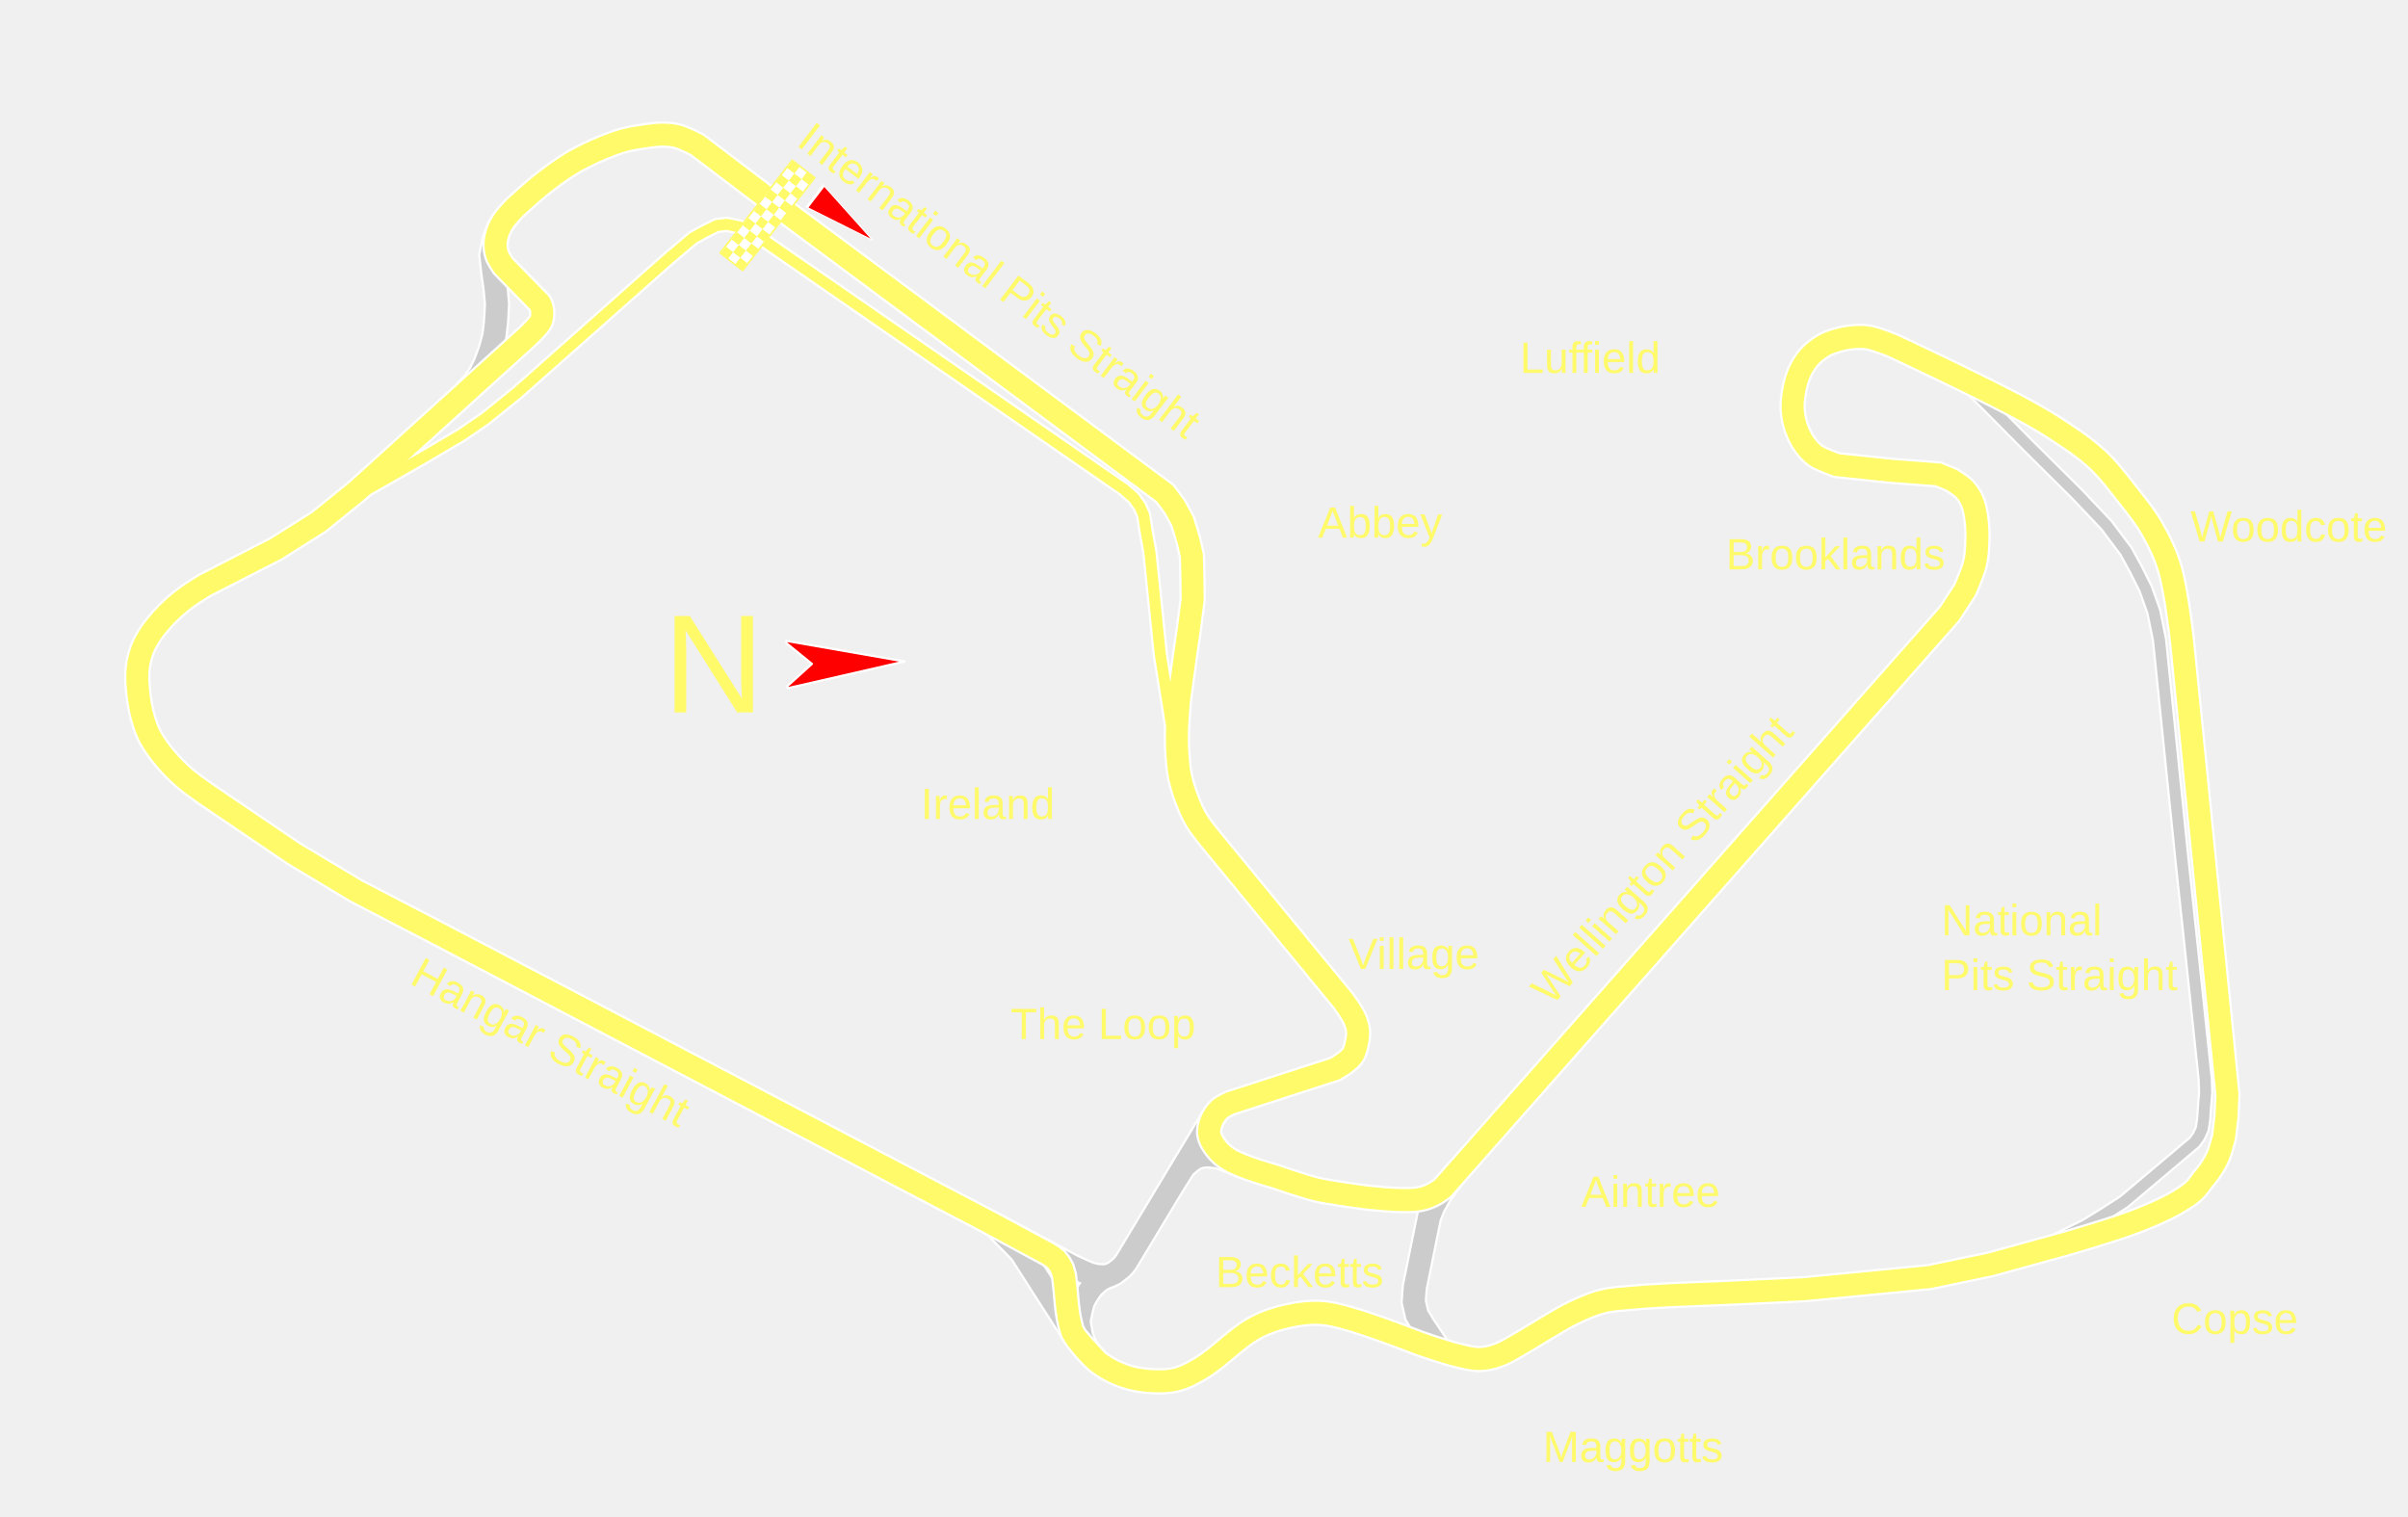
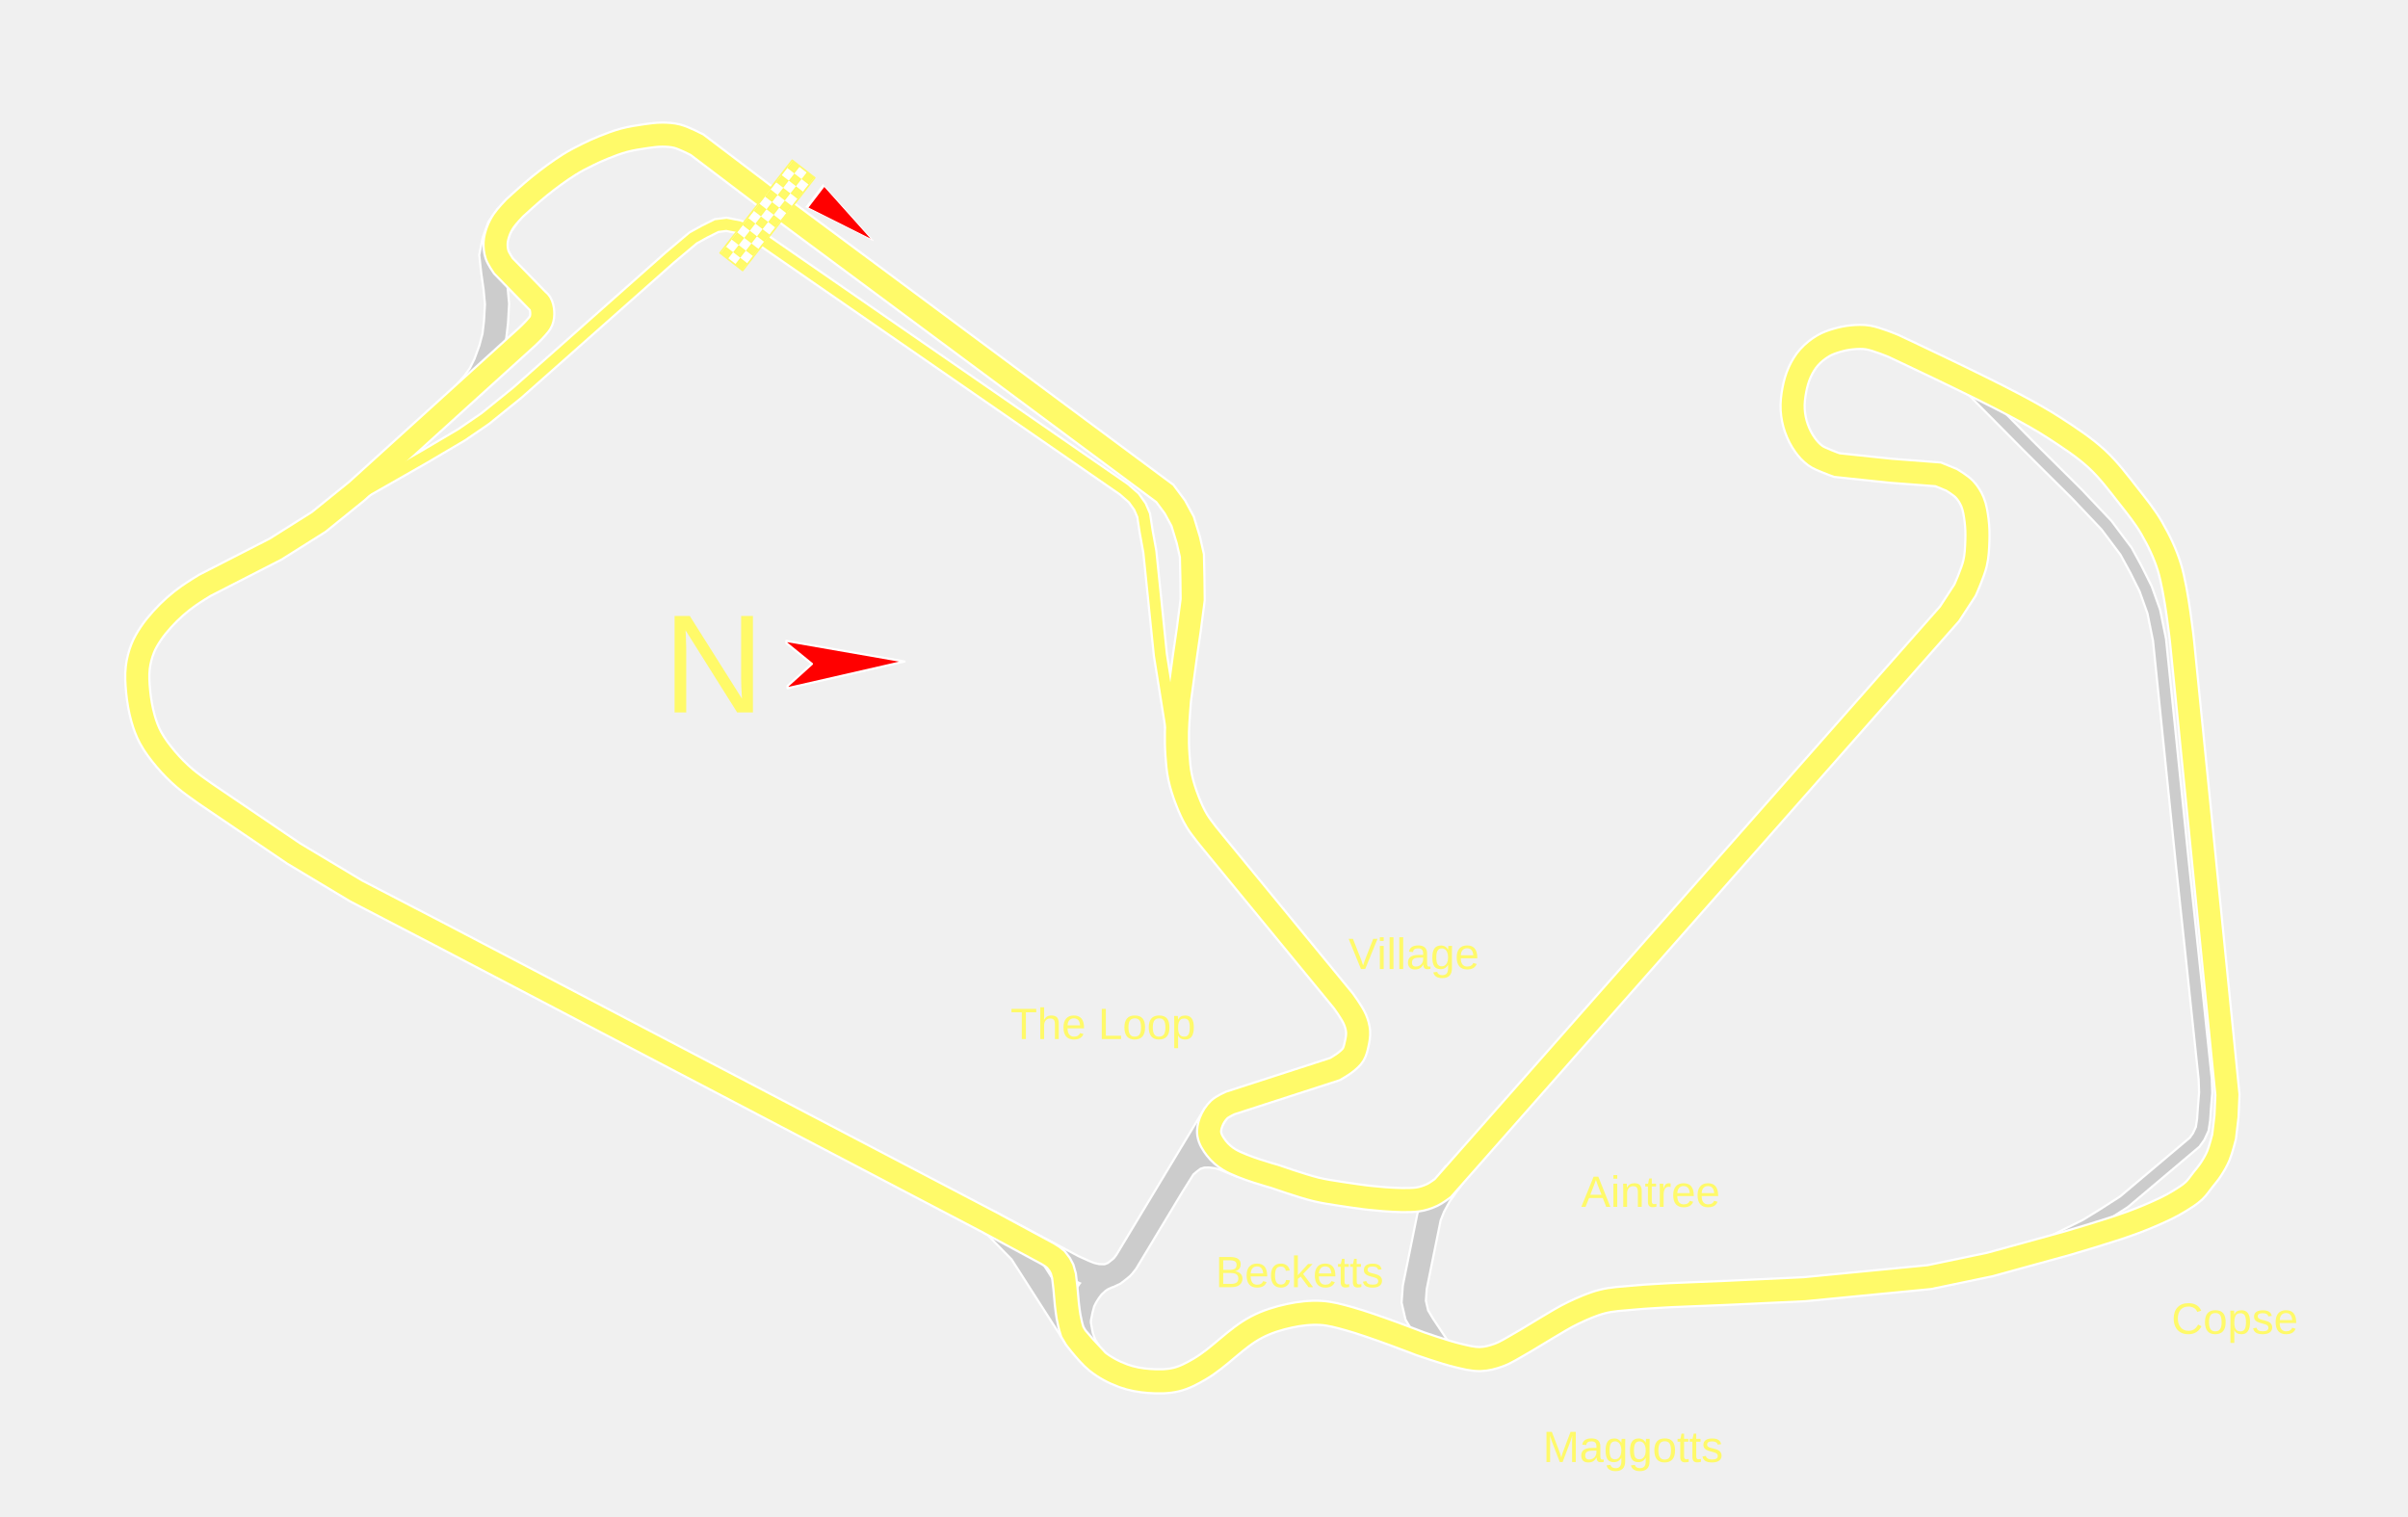
<svg xmlns="http://www.w3.org/2000/svg" xmlns:xlink="http://www.w3.org/1999/xlink" width="1098.918" height="692.097" id="svg2" version="1.1">
  <defs id="defs4">
    <pattern xlink:href="#pattern4059" id="pattern3911" patternTransform="matrix(0.4562459,3.1510055e-8,-3.1510055e-8,0.4562459,-528.4503,-80.61531)" />
    <pattern xlink:href="#pattern5356" id="pattern4059" patternTransform="matrix(0.4562459,3.1510055e-8,-3.1510055e-8,0.4562459,-598.7899,-84.65726)" />
    <pattern xlink:href="#pattern4166" id="pattern5356" patternTransform="matrix(0.4562459,2.877603e-8,-2.877603e-8,0.4562459,-617.1336,-912.9115)" />
    <pattern xlink:href="#pattern4912" id="pattern4166" patternTransform="matrix(0.4562459,3.0071167e-8,-3.0071167e-8,0.4562459,521.0487,-1945.013)" />
    <pattern patternUnits="userSpaceOnUse" width="18.181" height="18.138" patternTransform="matrix(0.1737876,0,0,0.1737876,763.4772,1693.907)" id="pattern4912">
      <g id="g4907" transform="translate(-1025.535,-1215.281)">
        <rect style="opacity:1;fill:#fffa69;fill-opacity:1;stroke:none;stroke-width:0.5;stroke-linecap:round;stroke-linejoin:round;stroke-miterlimit:4;stroke-dasharray:none;stroke-dashoffset:0;stroke-opacity:1" id="rect4899" width="18.173" height="18.096" x="1025.535" y="1215.281" />
        <rect style="opacity:1;fill:#ffffff;fill-opacity:1;stroke:none;stroke-width:0.5;stroke-linecap:round;stroke-linejoin:round;stroke-miterlimit:4;stroke-dasharray:none;stroke-dashoffset:0;stroke-opacity:1" id="rect4903" width="9.075" height="9.075" x="1025.535" y="1215.281" />
        <rect style="opacity:1;fill:#ffffff;fill-opacity:1;stroke:none;stroke-width:0.5;stroke-linecap:round;stroke-linejoin:round;stroke-miterlimit:4;stroke-dasharray:none;stroke-dashoffset:0;stroke-opacity:1" id="rect4905" width="9.075" height="9.075" x="1034.641" y="1224.344" />
      </g>
    </pattern>
  </defs>
  <g id="layer2" style="display:inline" transform="translate(-2.867133,-9.03294)">
    <path id="path5170" d="m 931.789,579.827 23.096,-11.449 7.48,-4.593 9.824,-6.307 32.223,-27.182 1.854,-2.599 1.602,-3.464 0.65,-4.226 0.364,-5.354 0.563,-6.937 -0.199,-6.175 -5.96,-56.475 -4.47,-41.946 -10.429,-102.09 -2.599,-12.838 -3.725,-10.429 -4.47,-8.939 -4.47,-8.194 -8.939,-11.919 -13.409,-14.154 -22.522,-22.348 -16.215,-16.389 -11.174,-11.174" style="fill:none;stroke:#ffffff;stroke-width:7;stroke-linecap:butt;stroke-linejoin:miter;stroke-miterlimit:4;stroke-opacity:1;stroke-dasharray:none;display:inline" />
    <path style="fill:none;stroke:#cccccc;stroke-width:5;stroke-linecap:butt;stroke-linejoin:miter;stroke-miterlimit:4;stroke-opacity:1;stroke-dasharray:none;display:inline" d="m 931.789,579.827 23.096,-11.449 7.48,-4.593 9.824,-6.307 32.223,-27.182 1.854,-2.599 1.602,-3.464 0.65,-4.226 0.364,-5.354 0.563,-6.937 -0.199,-6.175 -5.96,-56.475 -4.47,-41.946 -10.429,-102.09 -2.599,-12.838 -3.725,-10.429 -4.47,-8.939 -4.47,-8.194 -8.939,-11.919 -13.409,-14.154 -22.522,-22.348 -16.215,-16.389 -11.174,-11.174" id="path4070" />
    <path id="path5168" d="m 157.605,239.645 20.901,-11.863 17.794,-10.168 17.229,-10.168 10.733,-7.344 14.687,-11.863 69.482,-61.573 10.733,-9.038 5.084,-2.824 5.649,-2.824 4.519,-0.565 5.649,1.13 5.649,2.26 170.033,117.498 4.519,3.954 2.824,3.954 1.695,3.954 1.13,7.344 1.695,9.321 4.802,47.027 8.756,54.936" style="fill:none;stroke:#ffffff;stroke-width:7;stroke-linecap:butt;stroke-linejoin:miter;stroke-miterlimit:4;stroke-opacity:1;stroke-dasharray:none" />
    <path id="path5166" d="m 215.515,188.024 3.781,-4.321 2.701,-3.781 2.431,-4.861 2.431,-6.617 1.62,-6.077 0.743,-6.347 0.473,-8.237 -0.675,-7.292 -1.08,-7.562 -0.81,-7.292 1.35,-6.752 2.161,-5.941 4.051,-5.671" style="fill:none;stroke:#ffffff;stroke-width:12;stroke-linecap:butt;stroke-linejoin:miter;stroke-miterlimit:4;stroke-opacity:1;stroke-dasharray:none" />
    <path style="fill:none;stroke:#cccccc;stroke-width:10;stroke-linecap:butt;stroke-linejoin:miter;stroke-miterlimit:4;stroke-opacity:1;stroke-dasharray:none" d="m 215.515,188.024 3.781,-4.321 2.701,-3.781 2.431,-4.861 2.431,-6.617 1.62,-6.077 0.743,-6.347 0.473,-8.237 -0.675,-7.292 -1.08,-7.562 -0.81,-7.292 1.35,-6.752 2.161,-5.941 4.051,-5.671" id="path4058" />
    <path d="m 537.931,549.906 5.329,-8.494 2.332,-1.999 2.665,-1.998 3.331,-0.999 3.081,-0.083 3.747,0.416 2.831,0.833 8.661,3.546 m -71.161,83.86 -5.089,-5.905 -24.819,-38.741 -12.029,-12.241 m 53.488,22.47 -1.958,0.87 -2.394,1.088 -1.85,1.197 -2.611,2.394 -1.632,2.176 -1.523,2.394 -1.306,2.611 -0.87,3.264 -0.87,4.243 -0.109,2.176 1.088,5.875 1.523,4.135 2.176,3.264 m -45.95,-59.589 38.557,20.551 5.136,2.334 2.926,1.151 3.144,0.716 3.361,0.109 2.061,-0.381 2.17,-1.034 1.745,-1.355 1.65,-1.339 c 0.884,-0.849 1.315,-1.587 2.085,-2.536 l 40.783,-67.699" style="fill:none;stroke:#ffffff;stroke-width:12;stroke-linecap:butt;stroke-linejoin:miter;stroke-miterlimit:4;stroke-opacity:1;stroke-dasharray:none" id="path5164" />
    <path id="path4087" style="fill:none;stroke:#cccccc;stroke-width:10;stroke-linecap:butt;stroke-linejoin:miter;stroke-miterlimit:4;stroke-opacity:1;stroke-dasharray:none" d="m 537.931,549.906 5.329,-8.494 2.332,-1.999 2.665,-1.998 3.331,-0.999 3.081,-0.083 3.747,0.416 2.831,0.833 8.661,3.546 m -71.161,83.86 -5.089,-5.905 -24.819,-38.741 -12.029,-12.241 m 53.488,22.47 -1.958,0.87 -2.394,1.088 -1.85,1.197 -2.611,2.394 -1.632,2.176 -1.523,2.394 -1.306,2.611 -0.87,3.264 -0.87,4.243 -0.109,2.176 1.088,5.875 1.523,4.135 2.176,3.264 m -45.95,-59.589 38.557,20.551 5.136,2.334 2.926,1.151 3.144,0.716 3.361,0.109 2.061,-0.381 2.17,-1.034 1.745,-1.355 1.65,-1.339 c 0.884,-0.849 1.315,-1.587 2.085,-2.536 l 40.783,-67.699" />
    <path id="path5162" d="m 667.184,544.266 -4.202,5.603 -3.268,4.669 -2.801,5.136 -1.868,4.669 -6.536,32.215 -0.467,6.536 1.401,6.07 2.801,4.669 7.47,11.205" style="fill:none;stroke:#ffffff;stroke-width:12;stroke-linecap:butt;stroke-linejoin:miter;stroke-miterlimit:4;stroke-opacity:1;stroke-dasharray:none;display:inline" />
    <path style="fill:none;stroke:#cccccc;stroke-width:10;stroke-linecap:butt;stroke-linejoin:miter;stroke-miterlimit:4;stroke-opacity:1;stroke-dasharray:none;display:inline" d="m 667.184,544.266 -4.202,5.603 -3.268,4.669 -2.801,5.136 -1.868,4.669 -6.536,32.215 -0.467,6.536 1.401,6.07 2.801,4.669 7.47,11.205" id="path4062" />
    <path d="m 454.627,566.967 26.402,14.246 2.067,1.306 1.632,1.306 1.741,2.285 1.088,2.067 0.87,3.047 0.326,2.829 0.326,2.72 0.326,3.699 0.326,3.645 0.381,3.128 0.381,2.584 0.653,3.101 0.435,1.795 0.653,2.122 1.523,2.557 3.815,4.433 4.784,5.141 1.428,1.571 M 456.809,568.1 204.043,435.706 165.442,415.66 136.931,398.576 102.212,375.042 c 0,0 -10.217,-6.741 -14.862,-10.704 -3.199,-2.729 -6.188,-5.728 -8.893,-8.948 -2.568,-3.057 -5.021,-6.265 -6.911,-9.781 -1.479,-2.75 -2.553,-5.723 -3.401,-8.728 -1.148,-4.071 -1.846,-8.277 -2.251,-12.487 -0.342,-3.561 -0.569,-7.18 -0.144,-10.732 0.359,-3.004 1.146,-5.976 2.257,-8.79 0.933,-2.362 2.257,-4.567 3.662,-6.683 1.541,-2.321 3.338,-4.471 5.197,-6.546 1.847,-2.061 3.827,-4.008 5.899,-5.844 1.932,-1.712 3.972,-3.305 6.072,-4.805 2.411,-1.722 7.476,-4.805 7.476,-4.805 l 32.352,-16.575 19.659,-12.389 17.374,-14.044 77.645,-70.375 c 0,0 2.861,-2.692 4.13,-4.186 0.838,-0.987 1.803,-1.938 2.284,-3.14 0.516,-1.289 0.643,-2.744 0.551,-4.13 -0.09,-1.359 -0.393,-2.761 -1.069,-3.944 -0.253,-0.443 -1.069,-1.095 -1.069,-1.095 l -15.596,-15.97 c 0,0 -2.267,-3.273 -2.875,-5.14 -0.56,-1.72 -0.743,-3.581 -0.647,-5.387 0.096,-1.798 0.592,-3.572 1.21,-5.264 0.613,-1.678 1.451,-3.286 2.447,-4.768 1.439,-2.14 5.041,-5.868 5.041,-5.868 0,0 7.496,-6.904 11.478,-10.077 4.33,-3.451 8.78,-6.778 13.47,-9.722 2.718,-1.707 5.59,-3.161 8.467,-4.584 2.314,-1.145 4.665,-2.221 7.062,-3.18 3.069,-1.228 6.162,-2.435 9.354,-3.29 3.294,-0.883 6.679,-1.412 10.057,-1.886 2.476,-0.348 4.968,-0.714 7.469,-0.702 2.268,0.011 4.572,0.132 6.766,0.702 3.18,0.826 9.059,3.882 9.059,3.882 l 37.528,28.47 175.995,130.702 4.584,6.174 3.531,6.526 2.588,8.487 1.645,7.173 0.241,10.683 0.11,9.43 -1.755,13.512 -1.886,13.071 -2.588,19.08 c 0,0 -0.841,9.715 -0.943,14.586 -0.075,3.568 -0.011,7.144 0.241,10.704 0.238,3.356 0.5,6.731 1.198,10.022 0.776,3.659 1.953,7.236 3.305,10.724 1.234,3.183 2.604,6.34 4.371,9.261 2.106,3.481 7.357,9.738 7.357,9.738 l 59.528,72.468 c 0,0 3.906,5.315 5.199,8.318 0.768,1.783 1.328,3.701 1.465,5.638 0.133,1.887 -0.233,3.791 -0.641,5.638 -0.367,1.66 -0.727,3.388 -1.615,4.839 -0.837,1.368 -2.128,2.419 -3.37,3.434 -1.514,1.237 -4.92,3.191 -4.92,3.191 l -47.881,15.506 c 0,0 -3.56,1.607 -4.944,2.932 -1.628,1.559 -2.899,3.555 -3.699,5.662 -0.673,1.773 -1.136,3.757 -0.832,5.629 0.383,2.357 1.775,4.503 3.237,6.392 1.627,2.101 3.702,3.906 5.984,5.266 6.234,3.716 20.428,7.533 20.428,7.533 0,0 12.488,4.378 18.903,5.962 3.746,0.925 7.583,1.442 11.392,2.057 3.609,0.583 10.858,1.548 10.858,1.548 0,0 16.111,2.049 24.082,1.04 2.364,-0.299 4.678,-1.078 6.841,-2.08 1.729,-0.801 4.806,-3.097 4.806,-3.097 l 231.289,-262.106 7.062,-10.834 c 0,0 3.594,-7.996 4.584,-12.239 0.797,-3.413 0.945,-6.959 1.053,-10.463 0.093,-3.02 0.035,-6.062 -0.351,-9.059 -0.372,-2.885 -0.773,-5.834 -1.886,-8.522 -0.864,-2.086 -2.099,-4.063 -3.641,-5.713 -1.646,-1.761 -5.823,-4.288 -5.823,-4.288 l -6.174,-2.533 -21.648,-1.645 -24.587,-2.588 c 0,0 -3.21,-1.147 -4.77,-1.831 -1.744,-0.764 -3.585,-1.408 -5.121,-2.533 -1.8,-1.318 -3.341,-3.01 -4.64,-4.825 -1.666,-2.329 -2.988,-4.933 -3.937,-7.634 -0.948,-2.699 -1.534,-5.556 -1.7,-8.412 -0.178,-3.043 0.183,-6.12 0.757,-9.114 0.533,-2.778 1.3,-5.544 2.478,-8.116 1.101,-2.405 2.477,-4.734 4.233,-6.711 1.859,-2.093 4.112,-3.868 6.526,-5.287 1.912,-1.124 4.049,-1.845 6.174,-2.478 2.204,-0.656 4.477,-1.132 6.766,-1.349 2.478,-0.235 5.013,-0.353 7.469,0.055 4.037,0.67 11.647,3.882 11.647,3.882 0,0 37.422,17.479 55.645,27.176 6.156,3.276 12.278,6.65 18.117,10.463 6.599,4.31 13.279,8.636 19.06,13.994 5.385,4.99 9.804,10.944 14.345,16.713 3.735,4.745 7.572,9.468 10.593,14.696 3.294,5.7 6.195,11.709 8.116,18.007 3.342,10.96 5.768,33.887 5.768,33.887 l 20.705,206.722 -0.416,9.816 -1.119,9.465 c 0,0 -1.443,5.783 -2.588,8.522 -0.887,2.122 -2.042,4.133 -3.29,6.064 -1.177,1.821 -2.596,3.474 -3.937,5.176 -1.285,1.631 -2.42,3.408 -3.937,4.825 -1.931,1.804 -4.228,3.185 -6.47,4.584 -2.084,1.301 -4.257,2.464 -6.47,3.531 -5.055,2.436 -10.248,4.599 -15.514,6.536 -9.698,3.567 -29.558,9.344 -29.558,9.344 l -35.05,9.65 -27.677,5.768 -57.029,5.527 -35.091,1.645 -25.731,1.053 c 0,0 -11.959,0.607 -17.917,1.184 -4.479,0.434 -9.031,0.6 -13.392,1.71 -4.643,1.183 -9.063,3.168 -13.392,5.221 -4.111,1.95 -7.954,4.424 -11.887,6.711 -4.186,2.434 -8.24,5.094 -12.463,7.463 -3.176,1.782 -6.252,3.83 -9.674,5.074 -2.67,0.971 -5.488,1.739 -8.328,1.814 -3.523,0.094 -7.005,-0.888 -10.435,-1.696 -5.808,-1.369 -17.092,-5.323 -17.092,-5.323 0,0 -21.502,-8.388 -32.606,-11.456 -4.16,-1.149 -8.377,-2.35 -12.687,-2.588 -4.757,-0.263 -9.576,0.297 -14.235,1.294 -5.191,1.111 -10.36,2.712 -15.063,5.176 -9.573,5.017 -16.773,13.784 -26.115,19.22 -3.346,1.947 -6.842,3.827 -10.607,4.731 -3.987,0.957 -8.194,0.936 -12.283,0.637 -4.014,-0.294 -8.059,-0.99 -11.838,-2.376 -4.324,-1.585 -8.495,-3.807 -12.092,-6.683 -2.259,-1.806 -5.209,-5.204 -7.39,-7.873 -1.751,-2.143 -2.349,-3.008 -2.349,-3.008" style="fill:none;stroke:#ffffff;stroke-width:12;stroke-linecap:butt;stroke-linejoin:miter;stroke-miterlimit:4;stroke-opacity:1;stroke-dasharray:none;display:inline" id="path5754" />
    <path id="path4068" style="fill:none;stroke:#fffa69;stroke-width:10;stroke-linecap:butt;stroke-linejoin:miter;stroke-miterlimit:4;stroke-opacity:1;stroke-dasharray:none;display:inline" d="m 454.627,566.967 26.402,14.246 2.067,1.306 1.632,1.306 1.741,2.285 1.088,2.067 0.87,3.047 0.326,2.829 0.326,2.72 0.326,3.699 0.326,3.645 0.381,3.128 0.381,2.584 0.653,3.101 0.435,1.795 0.653,2.122 1.523,2.557 3.815,4.433 4.784,5.141 1.428,1.571 M 456.809,568.1 204.043,435.706 165.442,415.66 136.931,398.576 102.212,375.042 c 0,0 -10.217,-6.741 -14.862,-10.704 -3.199,-2.729 -6.188,-5.728 -8.893,-8.948 -2.568,-3.057 -5.021,-6.265 -6.911,-9.781 -1.479,-2.75 -2.553,-5.723 -3.401,-8.728 -1.148,-4.071 -1.846,-8.277 -2.251,-12.487 -0.342,-3.561 -0.569,-7.18 -0.144,-10.732 0.359,-3.004 1.146,-5.976 2.257,-8.79 0.933,-2.362 2.257,-4.567 3.662,-6.683 1.541,-2.321 3.338,-4.471 5.197,-6.546 1.847,-2.061 3.827,-4.008 5.899,-5.844 1.932,-1.712 3.972,-3.305 6.072,-4.805 2.411,-1.722 7.476,-4.805 7.476,-4.805 l 32.352,-16.575 19.659,-12.389 17.374,-14.044 77.645,-70.375 c 0,0 2.861,-2.692 4.13,-4.186 0.838,-0.987 1.803,-1.938 2.284,-3.14 0.516,-1.289 0.643,-2.744 0.551,-4.13 -0.09,-1.359 -0.393,-2.761 -1.069,-3.944 -0.253,-0.443 -1.069,-1.095 -1.069,-1.095 l -15.596,-15.97 c 0,0 -2.267,-3.273 -2.875,-5.14 -0.56,-1.72 -0.743,-3.581 -0.647,-5.387 0.096,-1.798 0.592,-3.572 1.21,-5.264 0.613,-1.678 1.451,-3.286 2.447,-4.768 1.439,-2.14 5.041,-5.868 5.041,-5.868 0,0 7.496,-6.904 11.478,-10.077 4.33,-3.451 8.78,-6.778 13.47,-9.722 2.718,-1.707 5.59,-3.161 8.467,-4.584 2.314,-1.145 4.665,-2.221 7.062,-3.18 3.069,-1.228 6.162,-2.435 9.354,-3.29 3.294,-0.883 6.679,-1.412 10.057,-1.886 2.476,-0.348 4.968,-0.714 7.469,-0.702 2.268,0.011 4.572,0.132 6.766,0.702 3.18,0.826 9.059,3.882 9.059,3.882 l 37.528,28.47 175.995,130.702 4.584,6.174 3.531,6.526 2.588,8.487 1.645,7.173 0.241,10.683 0.11,9.43 -1.755,13.512 -1.886,13.071 -2.588,19.08 c 0,0 -0.841,9.715 -0.943,14.586 -0.075,3.568 -0.011,7.144 0.241,10.704 0.238,3.356 0.5,6.731 1.198,10.022 0.776,3.659 1.953,7.236 3.305,10.724 1.234,3.183 2.604,6.34 4.371,9.261 2.106,3.481 7.357,9.738 7.357,9.738 l 59.528,72.468 c 0,0 3.906,5.315 5.199,8.318 0.768,1.783 1.328,3.701 1.465,5.638 0.133,1.887 -0.233,3.791 -0.641,5.638 -0.367,1.66 -0.727,3.388 -1.615,4.839 -0.837,1.368 -2.128,2.419 -3.37,3.434 -1.514,1.237 -4.92,3.191 -4.92,3.191 l -47.881,15.506 c 0,0 -3.56,1.607 -4.944,2.932 -1.628,1.559 -2.899,3.555 -3.699,5.662 -0.673,1.773 -1.136,3.757 -0.832,5.629 0.383,2.357 1.775,4.503 3.237,6.392 1.627,2.101 3.702,3.906 5.984,5.266 6.234,3.716 20.428,7.533 20.428,7.533 0,0 12.488,4.378 18.903,5.962 3.746,0.925 7.583,1.442 11.392,2.057 3.609,0.583 10.858,1.548 10.858,1.548 0,0 16.111,2.049 24.082,1.04 2.364,-0.299 4.678,-1.078 6.841,-2.08 1.729,-0.801 4.806,-3.097 4.806,-3.097 l 231.289,-262.106 7.062,-10.834 c 0,0 3.594,-7.996 4.584,-12.239 0.797,-3.413 0.945,-6.959 1.053,-10.463 0.093,-3.02 0.035,-6.062 -0.351,-9.059 -0.372,-2.885 -0.773,-5.834 -1.886,-8.522 -0.864,-2.086 -2.099,-4.063 -3.641,-5.713 -1.646,-1.761 -5.823,-4.288 -5.823,-4.288 l -6.174,-2.533 -21.648,-1.645 -24.587,-2.588 c 0,0 -3.21,-1.147 -4.77,-1.831 -1.744,-0.764 -3.585,-1.408 -5.121,-2.533 -1.8,-1.318 -3.341,-3.01 -4.64,-4.825 -1.666,-2.329 -2.988,-4.933 -3.937,-7.634 -0.948,-2.699 -1.534,-5.556 -1.7,-8.412 -0.178,-3.043 0.183,-6.12 0.757,-9.114 0.533,-2.778 1.3,-5.544 2.478,-8.116 1.101,-2.405 2.477,-4.734 4.233,-6.711 1.859,-2.093 4.112,-3.868 6.526,-5.287 1.912,-1.124 4.049,-1.845 6.174,-2.478 2.204,-0.656 4.477,-1.132 6.766,-1.349 2.478,-0.235 5.013,-0.353 7.469,0.055 4.037,0.67 11.647,3.882 11.647,3.882 0,0 37.422,17.479 55.645,27.176 6.156,3.276 12.278,6.65 18.117,10.463 6.599,4.31 13.279,8.636 19.06,13.994 5.385,4.99 9.804,10.944 14.345,16.713 3.735,4.745 7.572,9.468 10.593,14.696 3.294,5.7 6.195,11.709 8.116,18.007 3.342,10.96 5.768,33.887 5.768,33.887 l 20.705,206.722 -0.416,9.816 -1.119,9.465 c 0,0 -1.443,5.783 -2.588,8.522 -0.887,2.122 -2.042,4.133 -3.29,6.064 -1.177,1.821 -2.596,3.474 -3.937,5.176 -1.285,1.631 -2.42,3.408 -3.937,4.825 -1.931,1.804 -4.228,3.185 -6.47,4.584 -2.084,1.301 -4.257,2.464 -6.47,3.531 -5.055,2.436 -10.248,4.599 -15.514,6.536 -9.698,3.567 -29.558,9.344 -29.558,9.344 l -35.05,9.65 -27.677,5.768 -57.029,5.527 -35.091,1.645 -25.731,1.053 c 0,0 -11.959,0.607 -17.917,1.184 -4.479,0.434 -9.031,0.6 -13.392,1.71 -4.643,1.183 -9.063,3.168 -13.392,5.221 -4.111,1.95 -7.954,4.424 -11.887,6.711 -4.186,2.434 -8.24,5.094 -12.463,7.463 -3.176,1.782 -6.252,3.83 -9.674,5.074 -2.67,0.971 -5.488,1.739 -8.328,1.814 -3.523,0.094 -7.005,-0.888 -10.435,-1.696 -5.808,-1.369 -17.092,-5.323 -17.092,-5.323 0,0 -21.502,-8.388 -32.606,-11.456 -4.16,-1.149 -8.377,-2.35 -12.687,-2.588 -4.757,-0.263 -9.576,0.297 -14.235,1.294 -5.191,1.111 -10.36,2.712 -15.063,5.176 -9.573,5.017 -16.773,13.784 -26.115,19.22 -3.346,1.947 -6.842,3.827 -10.607,4.731 -3.987,0.957 -8.194,0.936 -12.283,0.637 -4.014,-0.294 -8.059,-0.99 -11.838,-2.376 -4.324,-1.585 -8.495,-3.807 -12.092,-6.683 -2.259,-1.806 -5.209,-5.204 -7.39,-7.873 -1.751,-2.143 -2.349,-3.008 -2.349,-3.008" />
    <path style="fill:none;stroke:#fffa69;stroke-width:5;stroke-linecap:butt;stroke-linejoin:miter;stroke-miterlimit:4;stroke-opacity:1;stroke-dasharray:none" d="m 157.605,239.645 20.901,-11.863 17.794,-10.168 17.229,-10.168 10.733,-7.344 14.687,-11.863 69.482,-61.573 10.733,-9.038 5.084,-2.824 5.649,-2.824 4.519,-0.565 5.649,1.13 5.649,2.26 170.033,117.498 4.519,3.954 2.824,3.954 1.695,3.954 1.13,7.344 1.695,9.321 4.802,47.027 8.756,54.936" id="path4060" />
    <text xml:space="preserve" style="font-size:20px;font-style:normal;font-variant:normal;font-weight:normal;font-stretch:normal;line-height:125%;letter-spacing:0px;word-spacing:0px;fill:#fffa69;fill-opacity:1;stroke:none;display:inline;font-family:Segoe UI;-inkscape-font-specification:Segoe UI" x="557.59" y="596.458" id="text6100-9-2">
      <tspan id="tspan6102-4-4" x="557.59" y="596.458" style="font-size:20px;font-style:normal;font-variant:normal;font-weight:normal;font-stretch:normal;text-align:start;line-height:125%;writing-mode:lr-tb;text-anchor:start;font-family:Arial;-inkscape-font-specification:Arial">Becketts</tspan>
    </text>
    <text xml:space="preserve" style="font-size:20px;font-style:normal;font-variant:normal;font-weight:normal;font-stretch:normal;line-height:125%;letter-spacing:0px;word-spacing:0px;fill:#fffa69;fill-opacity:1;stroke:none;display:inline;font-family:Segoe UI;-inkscape-font-specification:Segoe UI" x="706.978" y="676.254" id="text6100-9-5">
      <tspan id="tspan6102-4-5" x="706.978" y="676.254" style="font-size:20px;font-style:normal;font-variant:normal;font-weight:normal;font-stretch:normal;text-align:start;line-height:125%;writing-mode:lr-tb;text-anchor:start;font-family:Arial;-inkscape-font-specification:Arial">Maggotts</tspan>
    </text>
    <text xml:space="preserve" style="font-size:20px;font-style:normal;font-variant:normal;font-weight:normal;font-stretch:normal;line-height:125%;letter-spacing:0px;word-spacing:0px;fill:#fffa69;fill-opacity:1;stroke:none;display:inline;font-family:Arial;-inkscape-font-specification:Arial" x="993.843" y="617.74" id="text6100-9-1">
      <tspan id="tspan6102-4-7" x="993.843" y="617.74" style="font-size:20px;font-style:normal;font-variant:normal;font-weight:normal;font-stretch:normal;text-align:start;line-height:125%;writing-mode:lr-tb;text-anchor:start;font-family:Arial;-inkscape-font-specification:Arial">Copse</tspan>
    </text>
-     <text xml:space="preserve" style="font-size:20px;font-style:normal;font-variant:normal;font-weight:normal;font-stretch:normal;line-height:125%;letter-spacing:0px;word-spacing:0px;fill:#fffa69;fill-opacity:1;stroke:none;display:inline;font-family:Segoe UI;-inkscape-font-specification:Segoe UI" x="604.336" y="254.389" id="text6100-9-7">
-       <tspan id="tspan6102-4-6" x="604.336" y="254.389" style="font-size:20px;font-style:normal;font-variant:normal;font-weight:normal;font-stretch:normal;text-align:start;line-height:125%;writing-mode:lr-tb;text-anchor:start;font-family:Arial;-inkscape-font-specification:Arial">Abbey</tspan>
-     </text>
-     <text xml:space="preserve" style="font-size:20px;font-style:normal;font-variant:normal;font-weight:normal;font-stretch:normal;line-height:125%;letter-spacing:0px;word-spacing:0px;fill:#fffa69;fill-opacity:1;stroke:none;display:inline;font-family:Arial;-inkscape-font-specification:Arial" x="790.522" y="268.865" id="text6100-9-14">
-       <tspan id="tspan6102-4-2" x="790.522" y="268.865" style="font-size:20px;font-style:normal;font-variant:normal;font-weight:normal;font-stretch:normal;text-align:start;line-height:125%;writing-mode:lr-tb;text-anchor:start;font-family:Arial;-inkscape-font-specification:Arial">Brooklands</tspan>
-     </text>
-     <text xml:space="preserve" style="font-size:20px;font-style:normal;font-variant:normal;font-weight:normal;font-stretch:normal;line-height:125%;letter-spacing:0px;word-spacing:0px;fill:#fffa69;fill-opacity:1;stroke:none;display:inline;font-family:Segoe UI;-inkscape-font-specification:Segoe UI" x="696.461" y="179.2" id="text6100-9-3">
-       <tspan id="tspan6102-4-22" x="696.461" y="179.2" style="font-size:20px;font-style:normal;font-variant:normal;font-weight:normal;font-stretch:normal;text-align:start;line-height:125%;writing-mode:lr-tb;text-anchor:start;font-family:Arial;-inkscape-font-specification:Arial">Luffield</tspan>
-     </text>
-     <text xml:space="preserve" style="font-size:20px;font-style:normal;font-variant:normal;font-weight:normal;font-stretch:normal;line-height:125%;letter-spacing:0px;word-spacing:0px;fill:#fffa69;fill-opacity:1;stroke:none;display:inline;font-family:Segoe UI;-inkscape-font-specification:Segoe UI" x="1002.547" y="256.176" id="text6100-9-16">
-       <tspan id="tspan6102-4-85" x="1002.547" y="256.176" style="font-size:20px;font-style:normal;font-variant:normal;font-weight:normal;font-stretch:normal;text-align:start;line-height:125%;writing-mode:lr-tb;text-anchor:start;font-family:Arial;-inkscape-font-specification:Arial">Woodcote</tspan>
-     </text>
-     <text xml:space="preserve" style="font-size:20px;font-style:normal;font-variant:normal;font-weight:normal;font-stretch:normal;line-height:125%;letter-spacing:0px;word-spacing:0px;fill:#fffa69;fill-opacity:1;stroke:none;display:inline;font-family:Arial;-inkscape-font-specification:Arial" x="423.082" y="382.821" id="text6100-9-8-4">
-       <tspan id="tspan6102-4-8-3" x="423.082" y="382.821" style="font-size:20px;font-style:normal;font-variant:normal;font-weight:normal;font-stretch:normal;text-align:start;line-height:125%;writing-mode:lr-tb;text-anchor:start;font-family:Arial;-inkscape-font-specification:Arial">Ireland</tspan>
-     </text>
-     <text xml:space="preserve" style="font-size:20px;font-style:normal;font-variant:normal;font-weight:normal;font-stretch:normal;line-height:125%;letter-spacing:0px;word-spacing:0px;fill:#fffa69;fill-opacity:1;stroke:none;display:inline;font-family:Arial;-inkscape-font-specification:Arial" x="122.515" y="842.487" id="text6100-9-33" transform="matrix(0.6647267,-0.7470866,0.7470866,0.6647267,0,0)">
-       <tspan id="tspan6102-4-41" x="122.515" y="842.487" style="font-size:20px;font-style:normal;font-variant:normal;font-weight:normal;font-stretch:normal;text-align:start;line-height:125%;writing-mode:lr-tb;text-anchor:start;font-family:Arial;-inkscape-font-specification:Arial">Wellington Straight</tspan>
-     </text>
-     <text xml:space="preserve" style="font-size:20px;font-style:normal;font-variant:normal;font-weight:normal;font-stretch:normal;line-height:125%;letter-spacing:0px;word-spacing:0px;fill:#fffa69;fill-opacity:1;stroke:none;display:inline;font-family:Segoe UI;-inkscape-font-specification:Segoe UI" x="888.805" y="435.901" id="text6100-9-33-1">
-       <tspan id="tspan6102-4-41-3" x="888.805" y="435.901" style="font-size:20px;font-style:normal;font-variant:normal;font-weight:normal;font-stretch:normal;text-align:start;line-height:125%;writing-mode:lr-tb;text-anchor:start;font-family:Arial;-inkscape-font-specification:Arial">National</tspan>
-       <tspan x="888.805" y="460.901" style="font-size:20px;font-style:normal;font-variant:normal;font-weight:normal;font-stretch:normal;text-align:start;line-height:125%;writing-mode:lr-tb;text-anchor:start;font-family:Arial;-inkscape-font-specification:Arial" id="tspan3946">Pits Straight</tspan>
-     </text>
-     <text xml:space="preserve" style="font-size:20px;font-style:normal;font-variant:normal;font-weight:normal;font-stretch:normal;line-height:125%;letter-spacing:0px;word-spacing:0px;fill:#fffa69;fill-opacity:1;stroke:none;display:inline;font-family:Segoe UI;-inkscape-font-specification:Segoe UI" x="336.932" y="-160.962" id="text6100-9-33-1-1" transform="matrix(0.797383,0.6034736,-0.6034736,0.797383,0,0)">
-       <tspan id="tspan6102-4-41-3-7" x="336.932" y="-160.962" style="font-size:20px;font-style:normal;font-variant:normal;font-weight:normal;font-stretch:normal;text-align:start;line-height:125%;writing-mode:lr-tb;text-anchor:start;font-family:Arial;-inkscape-font-specification:Arial">International Pits Straight</tspan>
-     </text>
-     <text transform="matrix(0.8814916,0.4721997,-0.4721997,0.8814916,0,0)" xml:space="preserve" style="font-size:20px;font-style:normal;font-variant:normal;font-weight:normal;font-stretch:normal;line-height:125%;letter-spacing:0px;word-spacing:0px;fill:#fffa69;fill-opacity:1;stroke:none;display:inline;font-family:Segoe UI;-inkscape-font-specification:Segoe UI" x="382.884" y="314.044" id="text6100-9-8-9-1">
-       <tspan id="tspan6102-4-8-5-7" x="382.884" y="314.044" style="font-size:20px;font-style:normal;font-variant:normal;font-weight:normal;font-stretch:normal;text-align:start;line-height:125%;writing-mode:lr-tb;text-anchor:start;font-family:Arial;-inkscape-font-specification:Arial">Hangar Straight</tspan>
-     </text>
    <text xml:space="preserve" style="font-size:64px;font-style:normal;font-weight:normal;fill:#fffa69;fill-opacity:1;stroke:none;font-family:Arial;-inkscape-font-specification:Arial" x="305.471" y="334.177" id="text3180">
      <tspan style="font-style:normal;font-variant:normal;font-weight:normal;font-stretch:normal;stroke:none;font-family:Arial;-inkscape-font-specification:Arial" id="tspan3182" x="305.471" y="334.177">N</tspan>
    </text>
    <path style="fill:#ff0000;fill-opacity:1;fill-rule:nonzero;stroke:#ffffff;stroke-width:1;stroke-linecap:round;stroke-linejoin:round;stroke-miterlimit:4;stroke-opacity:1;stroke-dasharray:none;stroke-dashoffset:0" d="m 415.662,310.914 -53.386,12.214 -0.027,-1.031 11.146,-10.076 -11.658,-9.48 -0.027,-1.031 53.952,9.403 z" id="path2745" />
    <text xml:space="preserve" style="font-size:20px;font-style:normal;font-variant:normal;font-weight:normal;font-stretch:normal;line-height:125%;letter-spacing:0px;word-spacing:0px;fill:#fffa69;fill-opacity:1;stroke:none;display:inline;font-family:Arial;-inkscape-font-specification:Arial" x="618.253" y="451.265" id="text6100-9-8-4-1">
      <tspan id="tspan6102-4-8-3-5" x="618.253" y="451.265" style="font-size:20px;font-style:normal;font-variant:normal;font-weight:normal;font-stretch:normal;text-align:start;line-height:125%;writing-mode:lr-tb;text-anchor:start;font-family:Arial;-inkscape-font-specification:Arial">Village</tspan>
    </text>
    <text xml:space="preserve" style="font-size:20px;font-style:normal;font-variant:normal;font-weight:normal;font-stretch:normal;line-height:125%;letter-spacing:0px;word-spacing:0px;writing-mode:lr-tb;fill:#fffa69;fill-opacity:1;stroke:none;font-family:Arial;-inkscape-font-specification:Arial" x="464.011" y="483.242" id="text4369">
      <tspan id="tspan4371" x="464.011" y="483.242">The Loop</tspan>
    </text>
    <text xml:space="preserve" style="font-size:20px;font-style:normal;font-weight:normal;line-height:125%;letter-spacing:0px;word-spacing:0px;writing-mode:lr-tb;fill:#fffa69;fill-opacity:1;stroke:none;font-family:Sans" x="724.484" y="559.797" id="text4373">
      <tspan id="tspan4375" x="724.484" y="559.797" style="font-style:normal;font-variant:normal;font-weight:normal;font-stretch:normal;font-family:Arial;-inkscape-font-specification:Arial">Aintree</tspan>
    </text>
    <g id="g5238" transform="translate(-16,-12)">
      <path style="fill:#ff0000;fill-opacity:1;stroke:#ffffff;stroke-width:0.838;stroke-linecap:round;stroke-linejoin:miter;stroke-miterlimit:4;stroke-opacity:1;stroke-dasharray:none;stroke-dashoffset:0;display:inline" id="path4353" d="m 1695.937,1398.521 -24.481,0 12.241,-21.201 z" transform="matrix(0.3121009,-0.4083992,-1.237824,-0.9459522,1596.578,2121.214)" />
      <rect ry="0" transform="matrix(-0.7892871,-0.6140243,-0.6140243,0.7892871,0,0)" y="-159.241" x="-371.107" height="53.589" width="13.041" id="rect3457" style="fill:url(#pattern3911);fill-opacity:1;stroke:#fffa69;stroke-width:0.75;stroke-linecap:round;stroke-linejoin:round;stroke-miterlimit:4;stroke-opacity:1;stroke-dasharray:none;stroke-dashoffset:0;display:inline" />
    </g>
    <g transform="translate(-1347.271,-603.885)" id="g3880">
      <use height="1052.362" width="744.094" style="stroke:#ffffff;stroke-width:2;stroke-miterlimit:4;stroke-opacity:1;stroke-dasharray:none" id="use3789" xlink:href="#text3767" y="0" x="0" />
      <g transform="translate(-2.467732,28.37892)" id="g3654" />
      <text id="text3767" y="1017.814" x="1653.38" style="font-size:20px;font-style:normal;font-weight:normal;writing-mode:lr-tb;fill:#fffa69;fill-opacity:1;font-family:Times New Roman" xml:space="preserve">
        <tspan y="1017.814" x="1653.38" id="tspan5218" />
      </text>
    </g>
  </g>
</svg>
